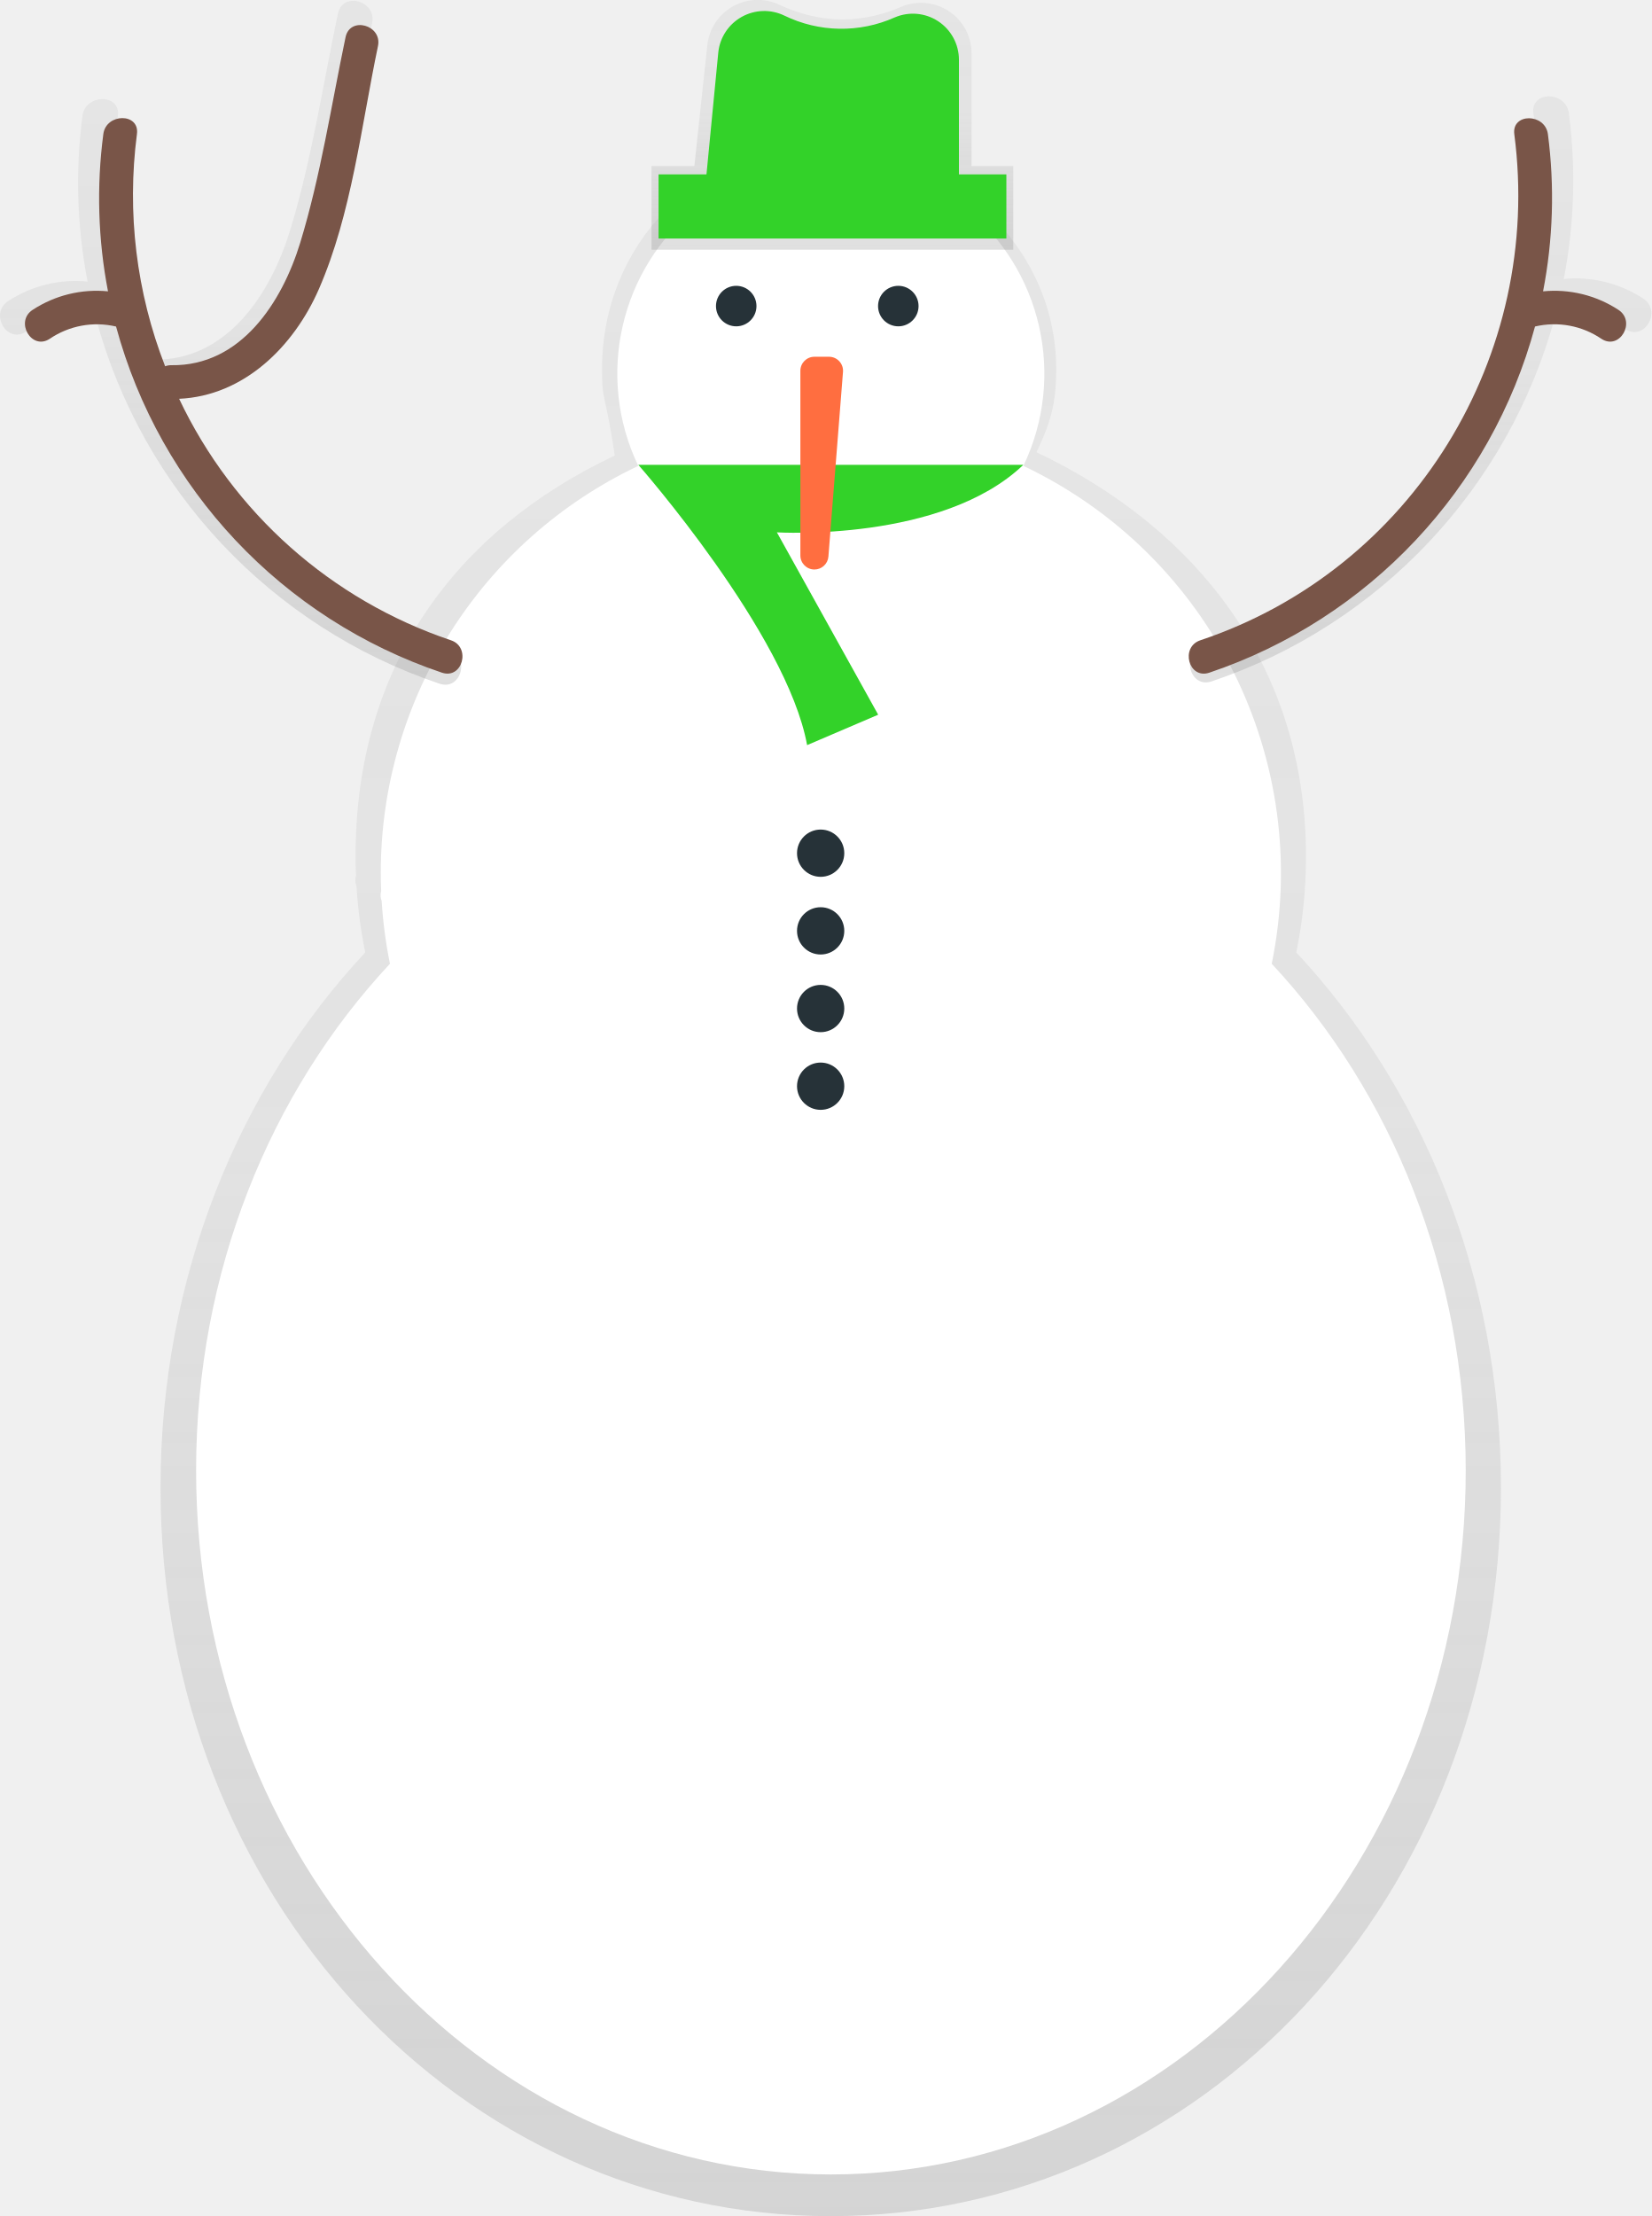
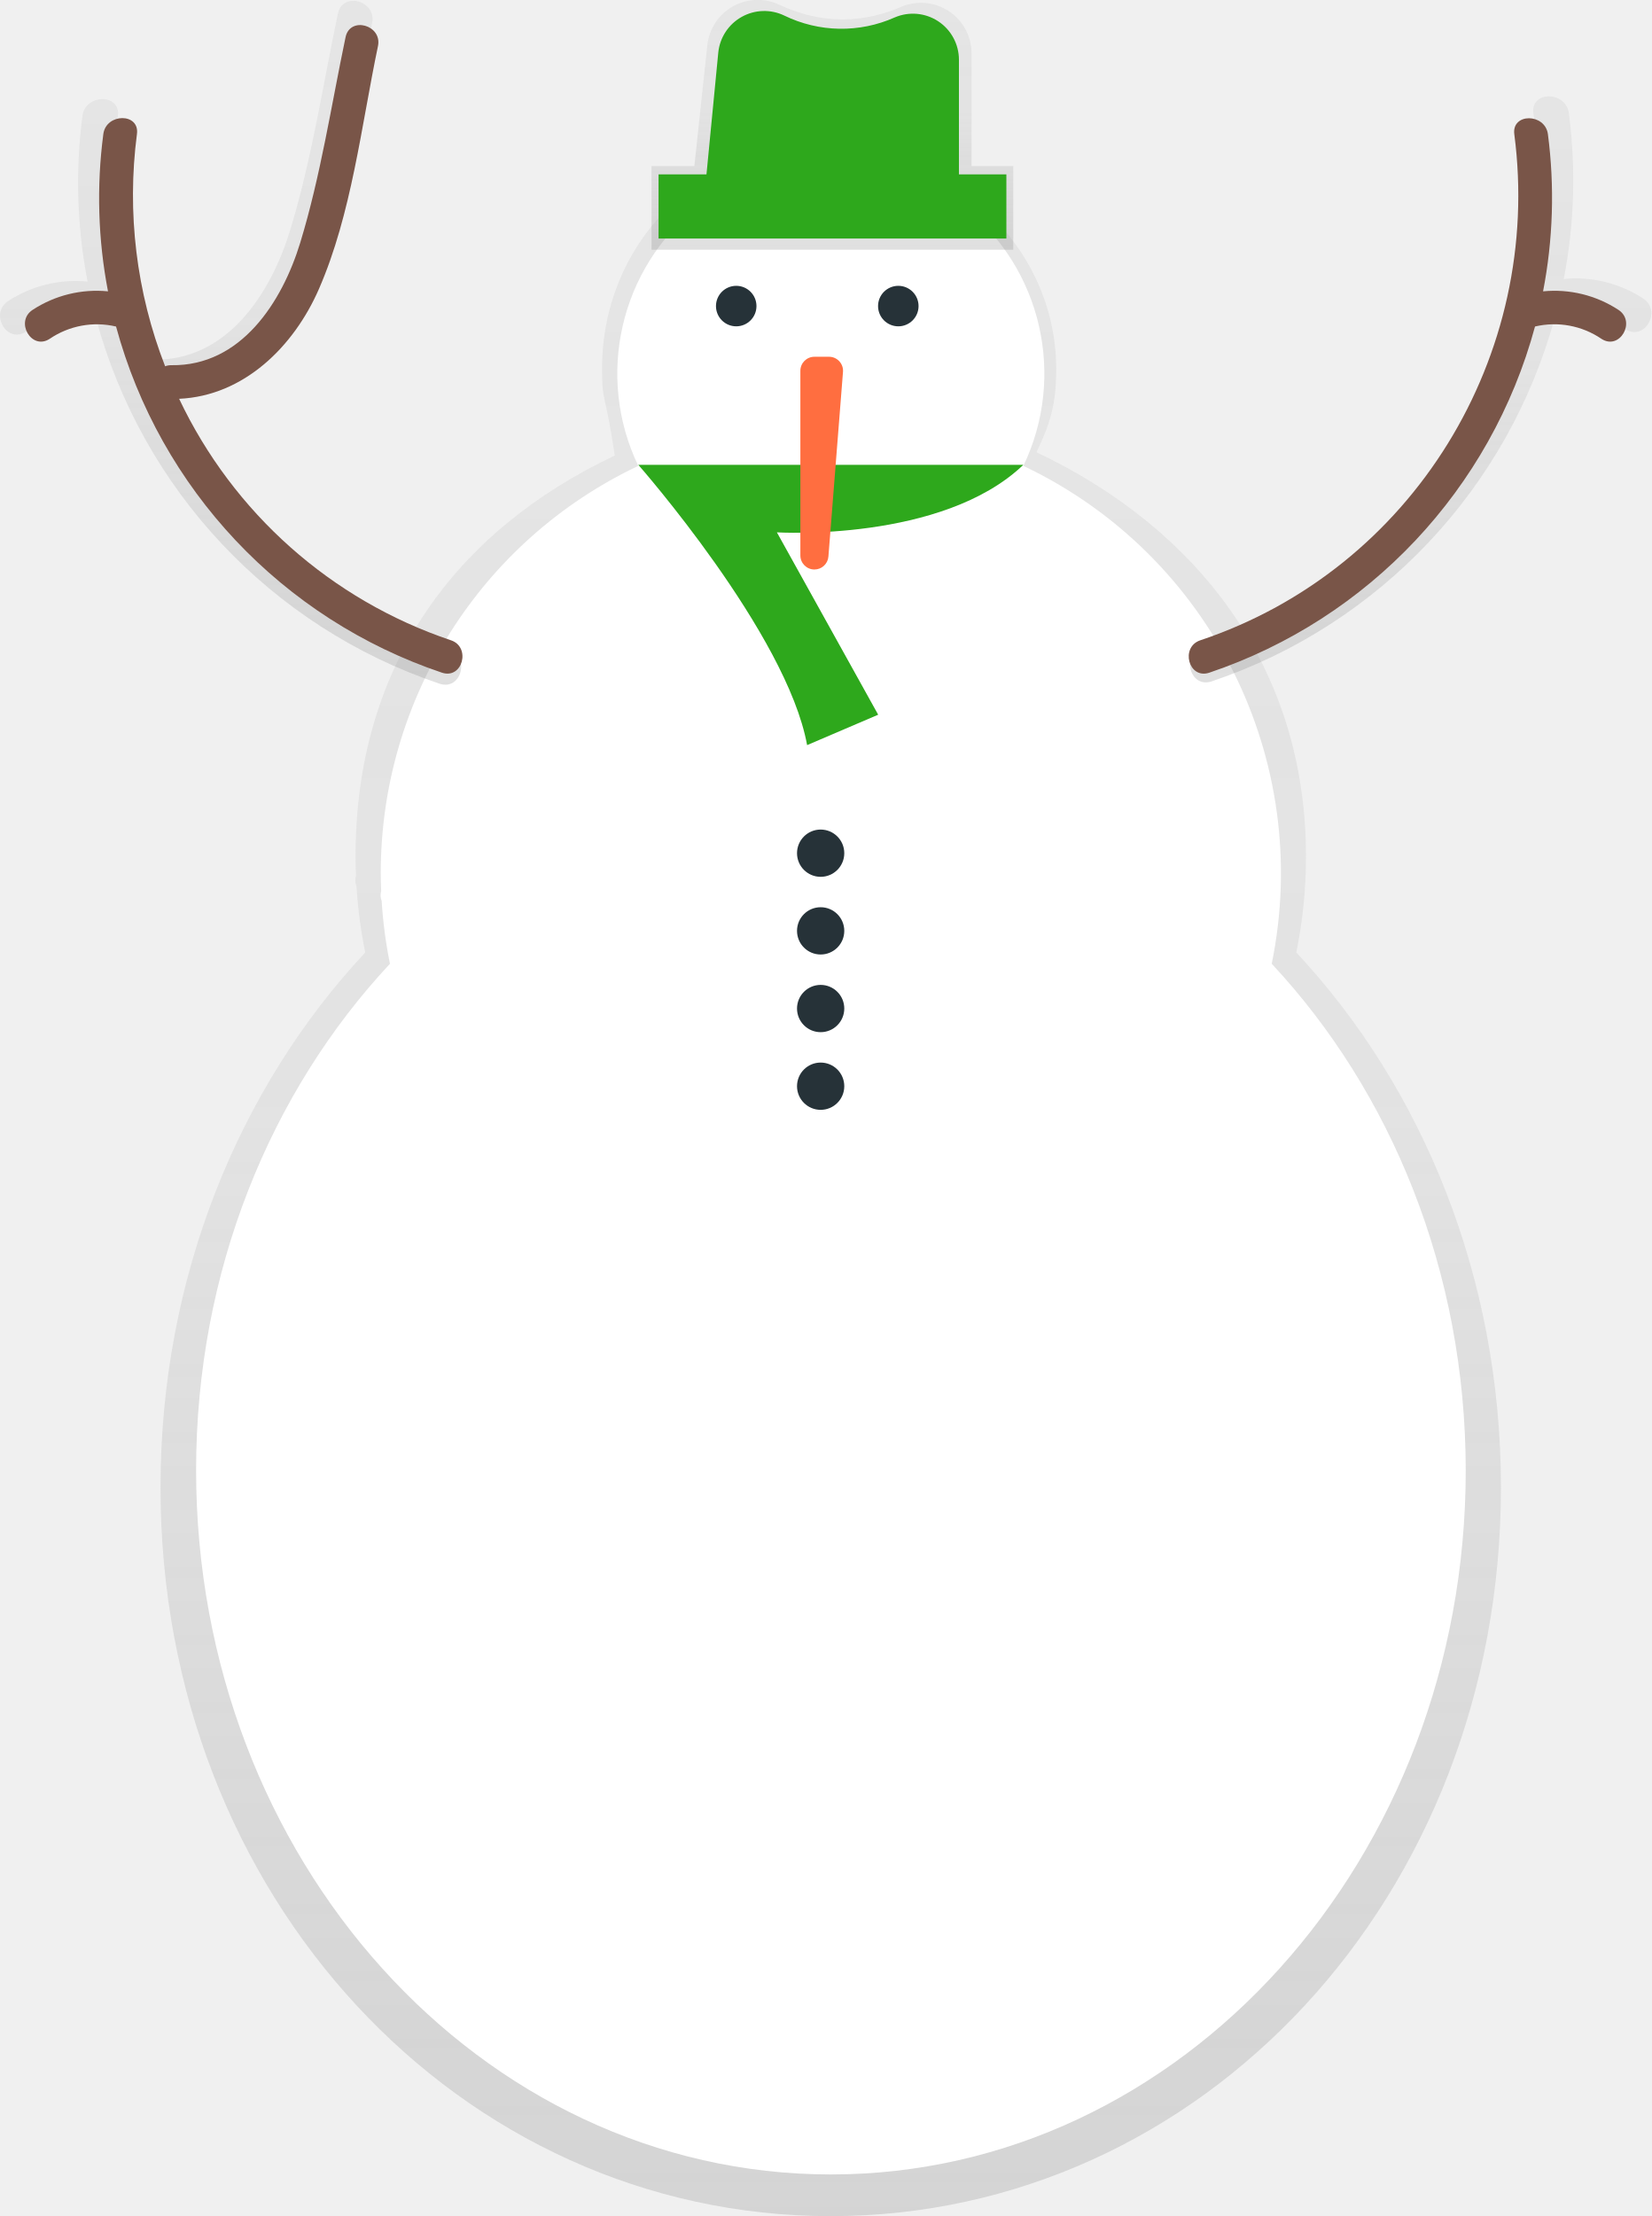
<svg xmlns="http://www.w3.org/2000/svg" xmlns:xlink="http://www.w3.org/1999/xlink" id="692d8699-1238-4b33-ba17-8bcd4ac1de29" data-name="Layer 1" width="566.04" height="759.48" viewBox="0 0 566.04 759.48">
  <defs>
    <linearGradient id="1c71d675-c1b9-4d0f-bd4a-1880cc952bc1" x1="601.75" y1="829.74" x2="601.75" y2="120.23" gradientUnits="userSpaceOnUse">
      <stop offset="0" stop-color="gray" stop-opacity="0.25" />
      <stop offset="0.54" stop-color="gray" stop-opacity="0.12" />
      <stop offset="1" stop-color="gray" stop-opacity="0.1" />
    </linearGradient>
    <linearGradient id="dca6d3c2-408a-4324-89e9-e21c9b320daf" x1="602.33" y1="155.81" x2="602.33" y2="70.26" xlink:href="#1c71d675-c1b9-4d0f-bd4a-1880cc952bc1" />
    <linearGradient id="7c916d8a-5b23-438f-825e-48cc083aa3fe" x1="396.02" y1="304.93" x2="396.02" y2="70.55" xlink:href="#1c71d675-c1b9-4d0f-bd4a-1880cc952bc1" />
    <linearGradient id="60e8d838-c250-4804-a89f-cb3484b6bec6" x1="803.94" y1="304.1" x2="803.94" y2="103.3" xlink:href="#1c71d675-c1b9-4d0f-bd4a-1880cc952bc1" />
  </defs>
  <path d="M761.32,396.69a163.62,163.62,0,0,0,3.32-32.89c0-65-37.3-112.42-92.39-138.55,4.85-10.11,6.77-16.59,6.77-28.55,0-42.68-37.49-76.47-80.16-76.47S523.35,154,523.35,196.7c0,12,1,7.1,4.37,29.68-55.09,26.12-88.86,72.39-88.86,137.42,0,2.22.06,4.42.14,6.61a5.43,5.43,0,0,0,.18,3.55,163,163,0,0,0,3,22.73C398.92,443,372,508,372,580c0,140.72,102.85,249.79,229.73,249.79S831.47,720.67,831.47,580C831.47,508,804.57,443,761.32,396.69Z" transform="translate(-316.98 -70.26)" fill="url(#1c71d675-c1b9-4d0f-bd4a-1880cc952bc1)" />
  <path d="M752.9,400.57a154.54,154.54,0,0,0-85.13-170.64,73.19,73.19,0,1,0-132,0,154.31,154.31,0,0,0-88.27,139.49c0,2.1.05,4.18.14,6.26a5.14,5.14,0,0,0,.17,3.36,154.4,154.4,0,0,0,2.84,21.53c-41,43.89-66.45,105.43-66.45,173.59,0,133.29,97.42,241.34,217.6,241.34s217.6-108.05,217.6-241.34C819.35,506,793.86,444.46,752.9,400.57Z" transform="translate(-316.98 -70.26)" fill="#fff" />
  <circle cx="252.36" cy="104.9" r="6.94" fill="#263238" />
  <circle cx="307.92" cy="104.9" r="6.94" fill="#263238" />
-   <path d="M535.77,229.56s50.93,57.87,57.87,96.07L618,315.21l-34.72-62.5s56.71,3.47,84.49-23.15Z" transform="translate(-316.98 -70.26)" fill="#33d229" />
+   <path d="M535.77,229.56s50.93,57.87,57.87,96.07L618,315.21l-34.72-62.5s56.71,3.47,84.49-23.15Z" transform="translate(-316.98 -70.26)" fill="#2ea81c" />
  <path d="M591.33,197.34v63.29a4.81,4.81,0,0,0,4.81,4.81h0a4.81,4.81,0,0,0,4.8-4.43l5-63.29a4.81,4.81,0,0,0-4.8-5.19h-5A4.81,4.81,0,0,0,591.33,197.34Z" transform="translate(-316.98 -70.26)" fill="#ff6e40" />
  <path d="M650,127.16V88.54a17.32,17.32,0,0,0-24.19-15.89c-16.28,7-30.64,4.39-41.57-.7a17.38,17.38,0,0,0-24.82,13.91l-4.43,41.31H540.3v28.65h124V127.16Z" transform="translate(-316.98 -70.26)" fill="url(#dca6d3c2-408a-4324-89e9-e21c9b320daf)" />
-   <rect x="225.74" y="59.76" width="119.22" height="21.99" fill="#33d229" />
-   <path d="M585.8,75.59a44.78,44.78,0,0,0,37.88.64,15.78,15.78,0,0,1,22,14.48v41.63H558.92l4.27-44.07A15.84,15.84,0,0,1,585.8,75.59Z" transform="translate(-316.98 -70.26)" fill="#33d229" />
+   <rect x="225.74" y="59.76" width="119.22" height="21.99" fill="#2ea81c" />
+   <path d="M585.8,75.59a44.78,44.78,0,0,0,37.88.64,15.78,15.78,0,0,1,22,14.48v41.63H558.92l4.27-44.07A15.84,15.84,0,0,1,585.8,75.59Z" transform="translate(-316.98 -70.26)" fill="#2ea81c" />
  <circle cx="281.3" cy="292.41" r="8.1" fill="#263238" />
  <circle cx="281.3" cy="319.03" r="8.1" fill="#263238" />
  <circle cx="281.3" cy="345.65" r="8.1" fill="#263238" />
  <circle cx="281.3" cy="372.27" r="8.1" fill="#263238" />
  <path d="M470.88,292.87a167.92,167.92,0,0,1-98.23-87.26c23.45-1,41.47-18.9,50.53-39.69C435,138.69,438.46,107,444.52,78.15c1.6-7.63-10.11-10.89-11.71-3.23-5.17,24.67-9,50.14-16.38,74.26-6.57,21.5-21.43,44.68-46.6,44.33a6.14,6.14,0,0,0-2.24.39A170.35,170.35,0,0,1,357.39,110c1-7.74-11.15-7.64-12.15,0A177.66,177.66,0,0,0,347,166.76a42.18,42.18,0,0,0-27.22,6.68c-6.53,4.26-.43,14.78,6.13,10.49a30.32,30.32,0,0,1,24-4.46A182.27,182.27,0,0,0,467.65,304.58C475.09,307.08,478.25,295.34,470.88,292.87Z" transform="translate(-316.98 -70.26)" fill="url(#7c916d8a-5b23-438f-825e-48cc083aa3fe)" />
  <path d="M471.53,289.69a159.24,159.24,0,0,1-93.15-82.75c22.23-1,39.33-17.93,47.92-37.64,11.25-25.82,14.49-55.83,20.24-83.24,1.52-7.23-9.59-10.33-11.11-3.06-4.9,23.39-8.55,47.55-15.53,70.42-6.23,20.39-20.32,42.37-44.19,42a5.83,5.83,0,0,0-2.13.37,161.54,161.54,0,0,1-9.66-79.58c1-7.34-10.57-7.25-11.52,0A168.48,168.48,0,0,0,354,170.11a40,40,0,0,0-25.82,6.34c-6.19,4-.41,14,5.81,9.95a28.75,28.75,0,0,1,22.77-4.23A172.85,172.85,0,0,0,468.46,300.8C475.52,303.17,478.52,292,471.53,289.69Z" transform="translate(-316.98 -70.26)" fill="#795548" />
  <path d="M880.22,172.57A42.2,42.2,0,0,0,853,165.88a177.74,177.74,0,0,0,1.75-56.81c-1-7.65-13.17-7.75-12.15,0,10.46,80-36.75,157.26-113.53,183-7.38,2.47-4.22,14.21,3.23,11.72A182.34,182.34,0,0,0,850.07,178.6a30.33,30.33,0,0,1,24,4.46C880.66,187.35,886.76,176.83,880.22,172.57Z" transform="translate(-316.98 -70.26)" fill="url(#60e8d838-c250-4804-a89f-cb3484b6bec6)" />
  <path d="M871.73,176.45a40,40,0,0,0-25.82-6.34,168.48,168.48,0,0,0,1.66-53.85c-.95-7.25-12.48-7.34-11.52,0,9.92,75.87-34.83,149.07-107.62,173.44-7,2.34-4,13.47,3.06,11.11A172.85,172.85,0,0,0,843.15,182.16a28.75,28.75,0,0,1,22.77,4.23C872.15,190.46,877.93,180.49,871.73,176.45Z" transform="translate(-316.98 -70.26)" fill="#795548" />
</svg>
